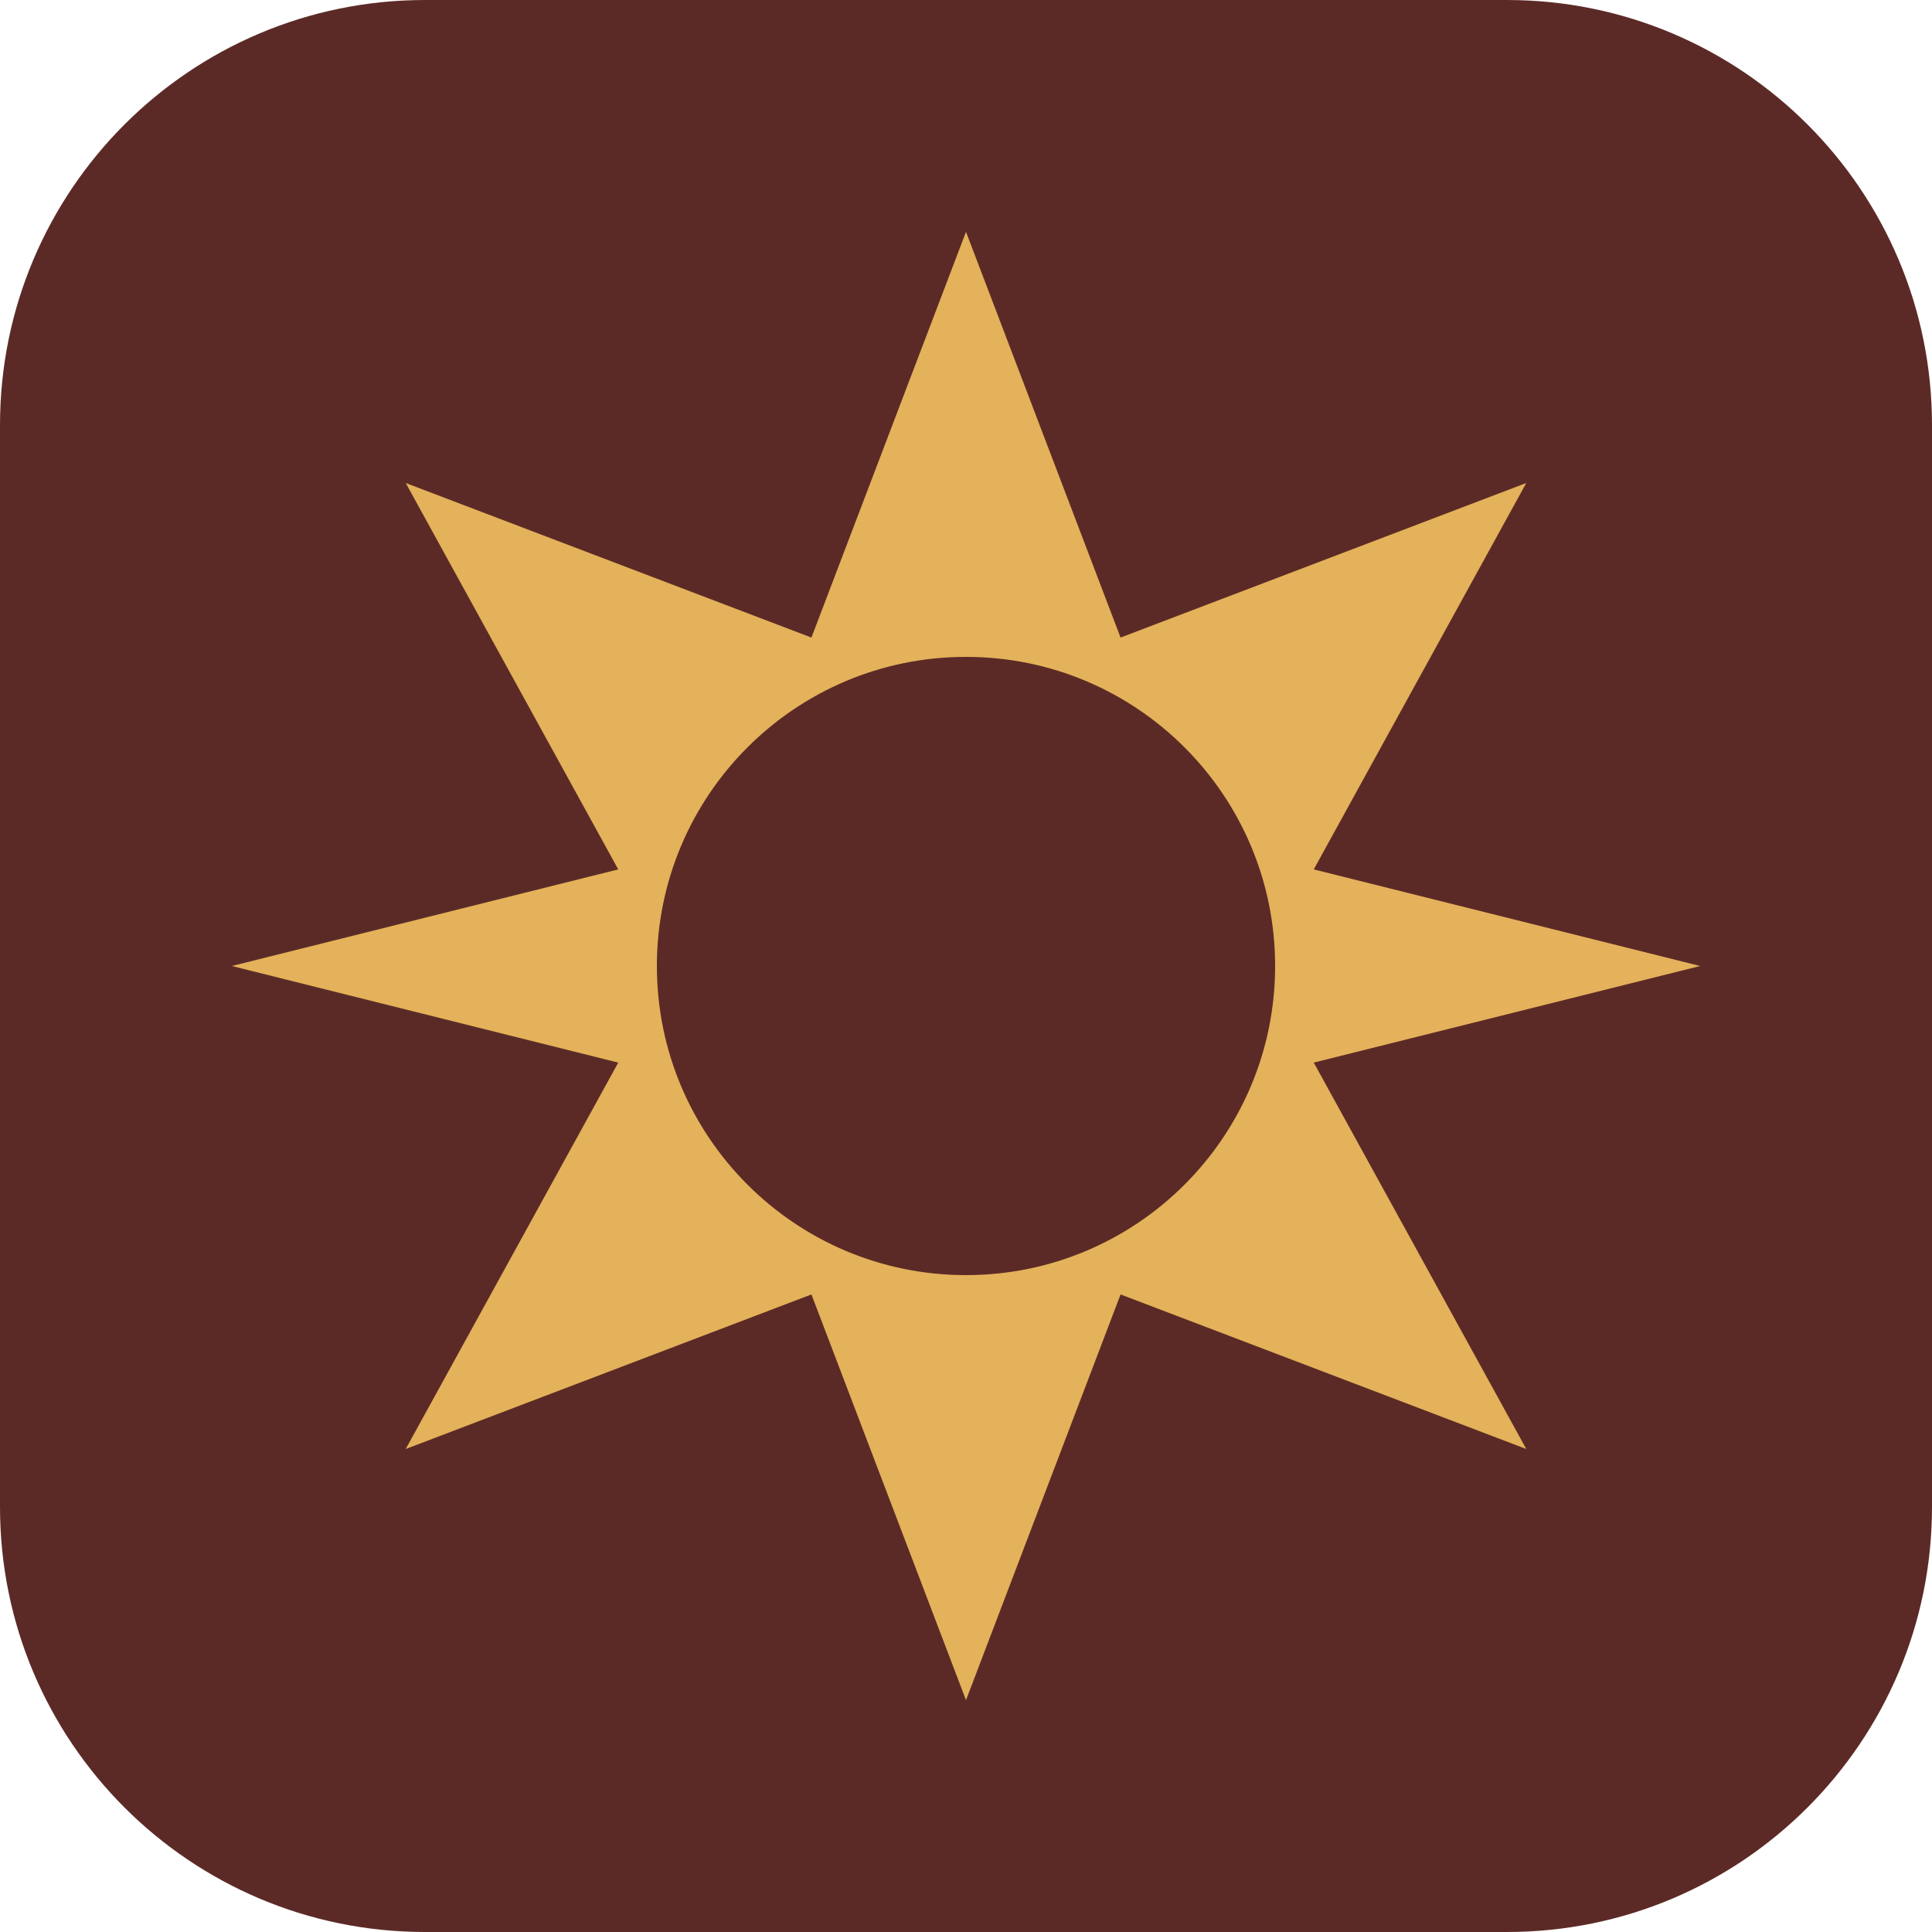
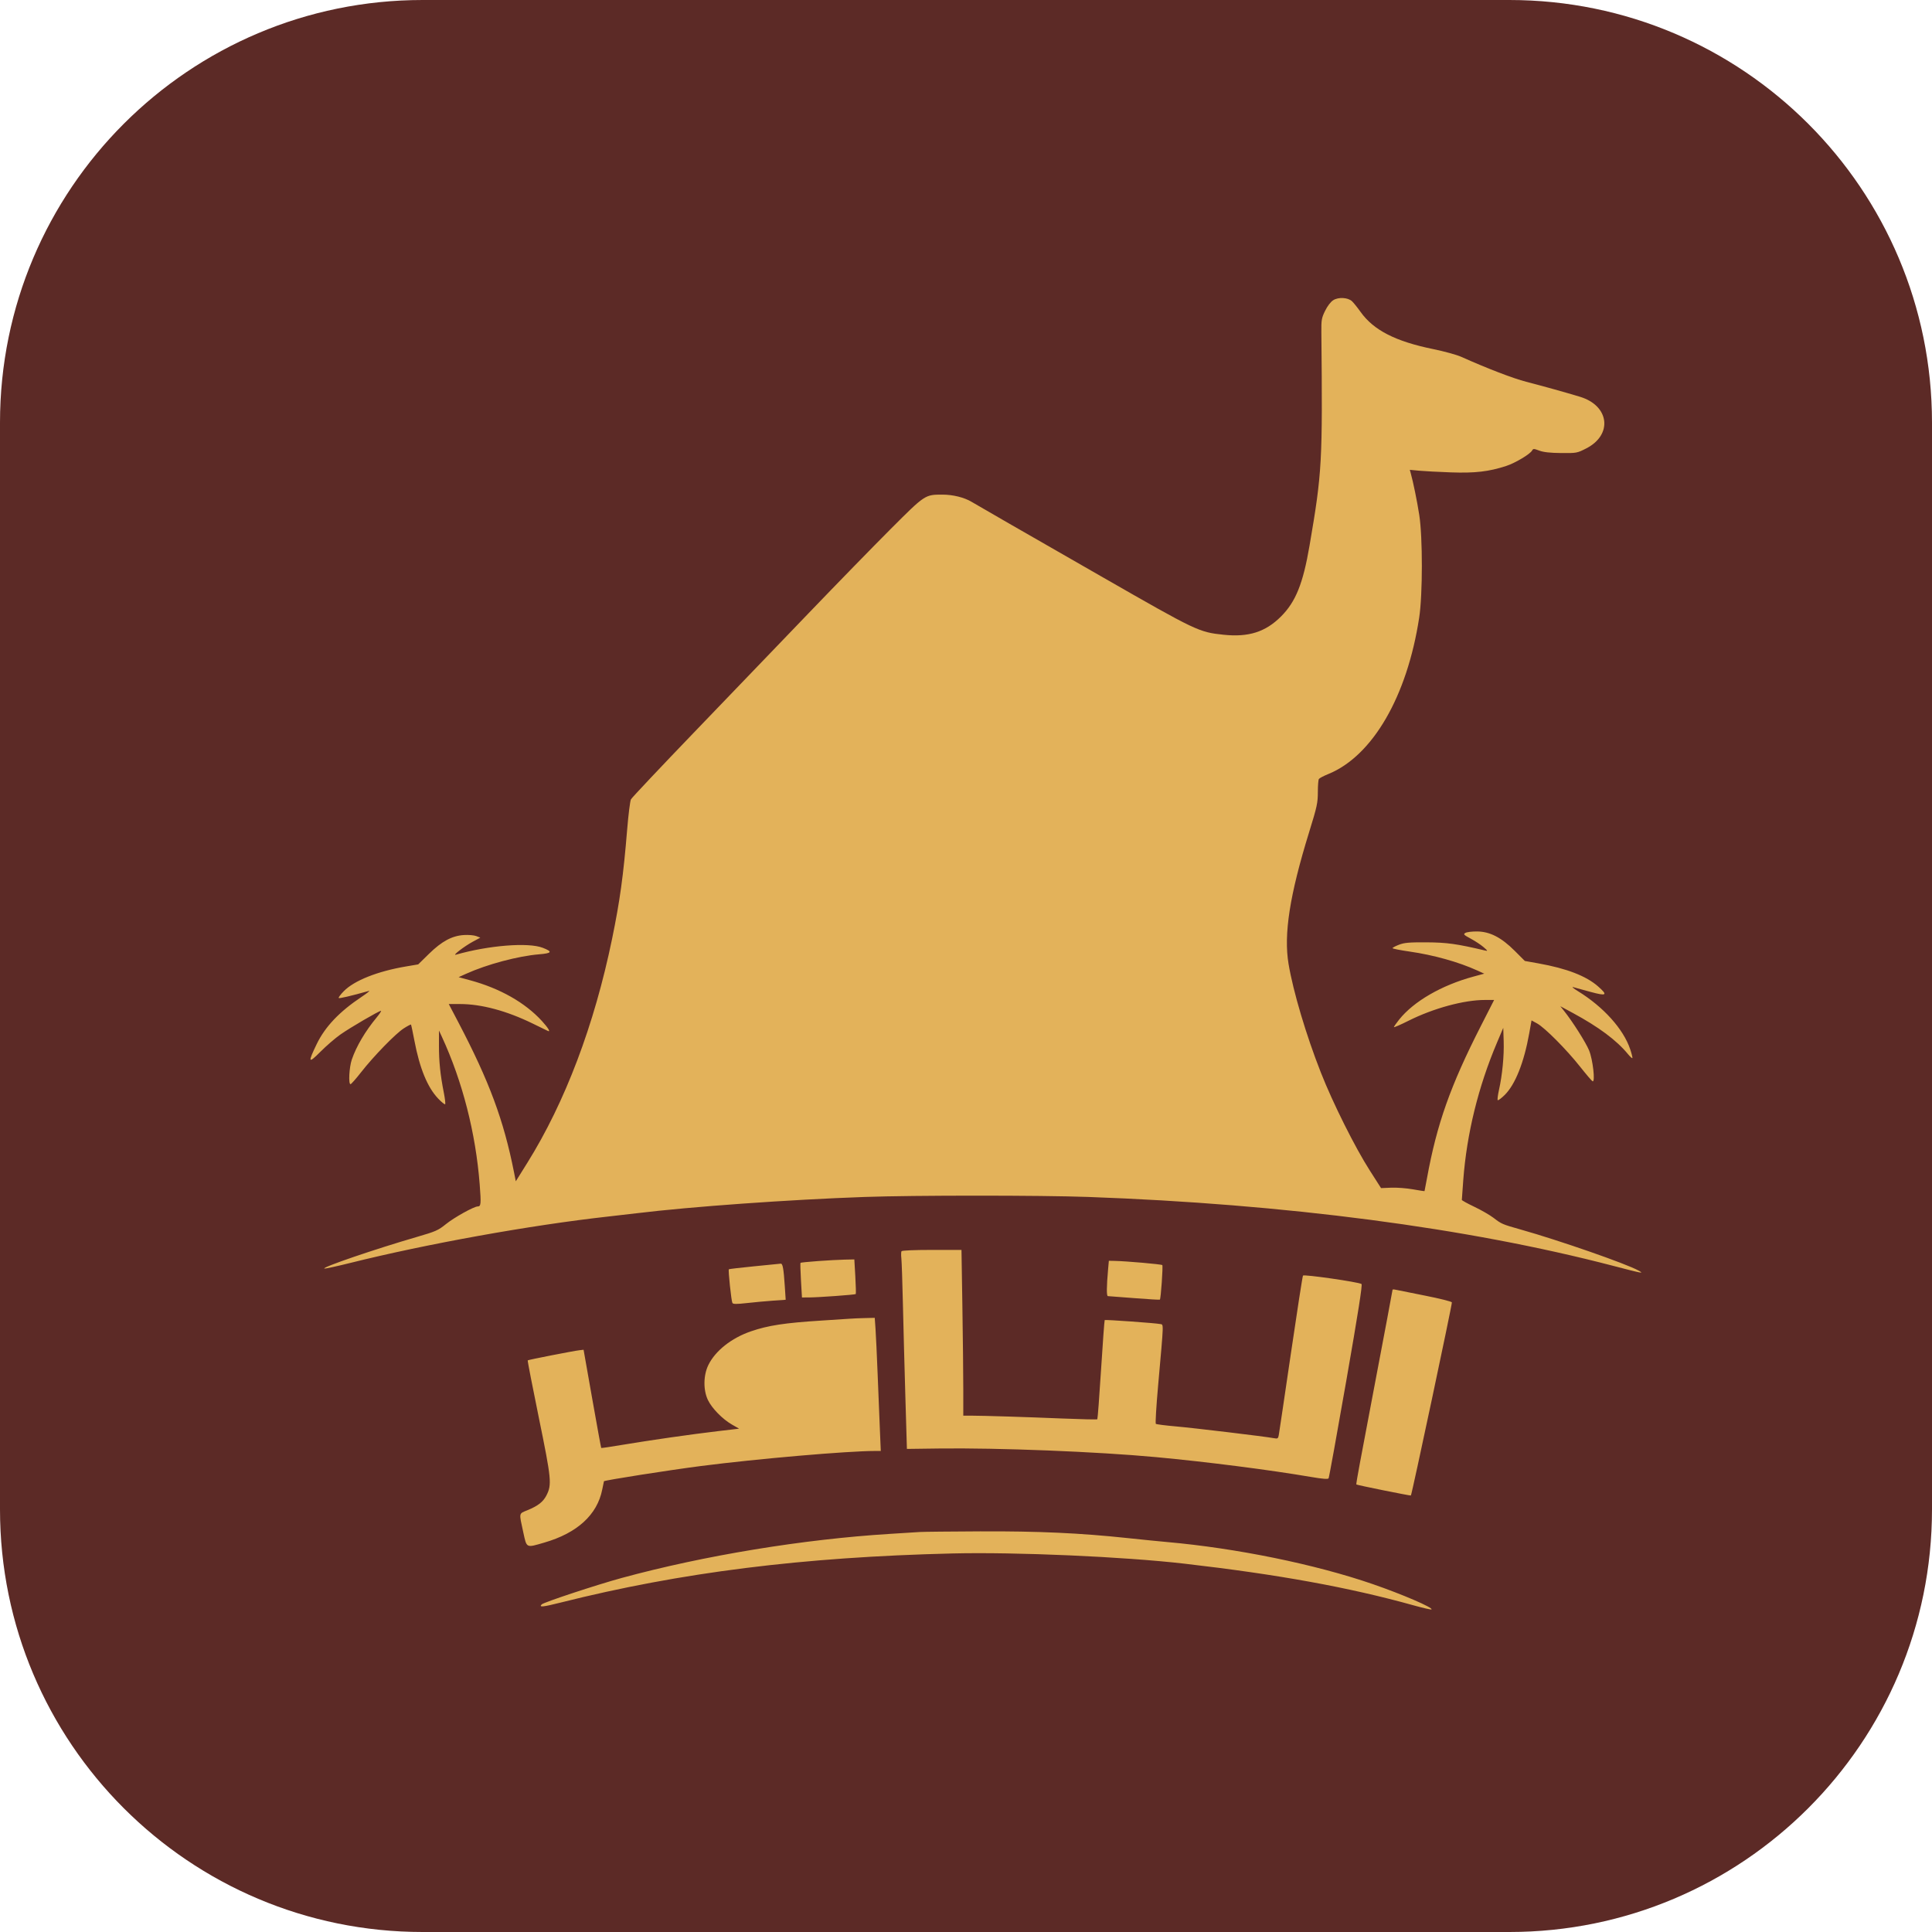
- <svg xmlns="http://www.w3.org/2000/svg" viewBox="0 0 100 100">
-   <rect width="100" height="100" rx="22" fill="#5C2A26" />
-   <path d="M50 12 L58 33 L79 25 L68 45 L88 50 L68 55 L79 75 L58 67 L50 88 L42 67 L21 75 L32 55 L12 50 L32 45 L21 25 L42 33 Z" fill="#E3B25A" />
-   <circle cx="50" cy="50" r="16" fill="#5C2A26" />
+ <svg xmlns="http://www.w3.org/2000/svg" viewBox="0 0 512 512" role="img" aria-label="Al Naqer app icon">
+   <rect width="512" height="512" rx="112" fill="#5C2A26" />
+   <svg x="76" y="76" width="360" height="360" viewBox="280 280 1000 1000">
+     <path fill="#E3B25A" d="M 1050.365 289.861 C 1048.466 291.054, 1046.100 294.132, 1044.365 297.665 C 1041.761 302.968, 1041.509 304.412, 1041.597 313.500 C 1042.530 409.587, 1042.147 416.486, 1032.898 470.500 C 1028.088 498.588, 1022.709 511.924, 1011.808 522.792 C 1000.420 534.145, 987.953 538.085, 969.557 536.144 C 951.414 534.231, 949.795 533.461, 880.893 493.969 C 817.991 457.917, 790.729 442.238, 784 438.245 C 778.587 435.033, 770.324 433, 762.685 433 C 749.782 433, 749.967 432.877, 724.441 458.423 C 711.758 471.115, 684.308 499.283, 663.441 521.017 C 642.573 542.751, 605.025 581.821, 580 607.837 C 554.975 633.854, 533.985 656.122, 533.355 657.320 C 532.726 658.519, 531.473 668.500, 530.572 679.500 C 527.785 713.504, 525.228 732.040, 519.469 760 C 506.376 823.554, 484.880 880.334, 457.007 924.991 L 448.587 938.482 447.306 931.991 C 439.729 893.586, 429.067 864.865, 406.193 821.250 L 399.244 808 407.512 808 C 423.241 808, 441.806 812.981, 461 822.351 C 466.775 825.170, 471.838 827.632, 472.250 827.822 C 474.402 828.812, 472.417 825.524, 467.842 820.517 C 455.465 806.975, 436.978 796.480, 415 790.518 L 406.500 788.213 412.075 785.696 C 427.490 778.739, 450.289 772.666, 465.784 771.389 C 475.246 770.610, 475.865 769.482, 468.417 766.596 C 457.776 762.473, 428.688 764.785, 404.500 771.675 C 401.502 772.529, 410.700 765.466, 416.990 762.085 L 422.480 759.133 419.490 757.980 C 417.845 757.346, 413.778 756.994, 410.450 757.198 C 401.630 757.739, 394.123 761.777, 384.623 771.089 L 376.746 778.811 367.623 780.359 C 346.779 783.895, 329.645 790.711, 321.990 798.511 C 319.589 800.957, 317.895 803.229, 318.226 803.559 C 318.717 804.050, 327.228 802.051, 340.500 798.326 C 341.600 798.018, 339.125 800.015, 335 802.766 C 318.732 813.613, 308.201 824.702, 302.015 837.500 C 295.377 851.234, 295.809 852.134, 304.735 843.158 C 309.006 838.864, 315.603 833.160, 319.395 830.484 C 326.495 825.473, 347.843 813.013, 349.343 813.005 C 349.807 813.002, 348.419 815.138, 346.258 817.750 C 337.740 828.051, 331.266 839.007, 327.877 848.858 C 325.935 854.503, 325.274 867, 326.917 867 C 327.421 867, 330.899 863.074, 334.646 858.276 C 343.907 846.417, 360.054 829.815, 366.107 825.931 C 368.840 824.178, 371.235 822.913, 371.429 823.121 C 371.623 823.330, 372.762 828.675, 373.960 835 C 377.814 855.349, 383.598 869.414, 391.506 877.667 C 393.971 880.240, 396.253 882.080, 396.577 881.756 C 396.901 881.432, 396.470 877.642, 395.620 873.334 C 393.014 860.127, 391.999 850.351, 392.022 838.678 L 392.044 827.500 394.125 832 C 409.325 864.859, 419.090 902.949, 422.008 940.758 C 423.119 955.166, 422.956 957, 420.557 957 C 417.814 957, 403.261 965.087, 397.216 969.970 C 391.462 974.619, 389.652 975.418, 375.716 979.463 C 345.152 988.335, 305.332 1001.944, 307.662 1002.721 C 308.260 1002.920, 316.793 1001.073, 326.625 998.616 C 382.529 984.643, 459.538 970.776, 516.290 964.462 C 523.556 963.653, 533.100 962.552, 537.500 962.015 C 577.340 957.151, 649.647 951.985, 705.500 950.014 C 741.620 948.739, 834.664 948.737, 870 950.011 C 1015.557 955.256, 1149.162 972.770, 1255.897 1000.599 C 1278.342 1006.451, 1279.557 1006.676, 1275 1004.150 C 1265.970 999.143, 1216.811 982.032, 1188.500 974.041 C 1174.763 970.164, 1174.241 969.940, 1168.341 965.403 C 1165.679 963.355, 1159.338 959.698, 1154.250 957.276 C 1149.162 954.854, 1145.002 952.564, 1145.004 952.186 C 1145.006 951.809, 1145.483 945.200, 1146.064 937.500 C 1148.633 903.423, 1157.064 869.063, 1170.845 836.503 L 1175.500 825.505 1175.815 835.503 C 1176.154 846.233, 1174.783 860.319, 1172.329 871.320 C 1171.492 875.072, 1171.085 878.419, 1171.425 878.758 C 1171.764 879.098, 1174.043 877.411, 1176.489 875.010 C 1184.282 867.362, 1190.772 851.087, 1194.621 829.542 L 1196.316 820.050 1200.385 822.275 C 1206.018 825.355, 1222 841.412, 1231.962 854 C 1236.533 859.775, 1240.720 864.670, 1241.268 864.877 C 1243.360 865.670, 1241.437 848.811, 1238.672 842.122 C 1236.220 836.190, 1226.603 821.014, 1220.251 813.052 L 1217.500 809.604 1226.500 814.462 C 1245.759 824.858, 1258.918 834.665, 1267.308 844.876 C 1268.834 846.732, 1270.286 848.048, 1270.534 847.799 C 1270.783 847.551, 1270.052 844.581, 1268.910 841.201 C 1263.897 826.355, 1249.250 810.087, 1230.500 798.539 C 1227.200 796.506, 1225.625 795.170, 1227 795.569 C 1228.375 795.968, 1234.112 797.542, 1239.750 799.067 C 1251.676 802.294, 1252.698 801.545, 1245.284 795.019 C 1236.579 787.356, 1222.158 781.786, 1201.443 778.086 L 1191.386 776.290 1183.912 768.815 C 1174.053 758.956, 1165.613 754.627, 1156.132 754.568 C 1152.485 754.545, 1148.650 755.023, 1147.611 755.630 C 1145.927 756.615, 1146.360 757.078, 1151.611 759.902 C 1154.850 761.644, 1159.075 764.441, 1161 766.118 C 1164.213 768.916, 1164.295 769.117, 1162 768.574 C 1141.401 763.699, 1133.917 762.656, 1119 762.579 C 1106.232 762.514, 1102.663 762.823, 1098.750 764.333 C 1096.138 765.341, 1094 766.481, 1094 766.867 C 1094 767.252, 1099.647 768.378, 1106.548 769.369 C 1124.208 771.904, 1142.570 777.037, 1156.300 783.276 L 1161.500 785.640 1153.500 787.811 C 1130.127 794.154, 1109.640 806.003, 1098.913 819.381 C 1096.761 822.065, 1095 824.584, 1095 824.978 C 1095 825.373, 1099.811 823.283, 1105.691 820.336 C 1124.069 811.124, 1146.560 805, 1162.016 805 L 1168.771 805 1158.960 824.250 C 1136.605 868.114, 1126.628 896.287, 1119.388 936 C 1118.435 941.225, 1117.603 945.593, 1117.539 945.706 C 1117.474 945.819, 1113.614 945.230, 1108.961 944.398 C 1104.307 943.565, 1097.134 943.022, 1093.020 943.192 L 1085.541 943.500 1077.226 930.500 C 1066.328 913.460, 1050.113 881.005, 1041.253 858.496 C 1030.416 830.966, 1020.874 798.902, 1017.448 778.500 C 1013.773 756.615, 1018.264 727.832, 1032.583 681.500 C 1038.491 662.384, 1038.999 660.018, 1039.015 651.532 C 1039.024 647.114, 1039.361 642.985, 1039.765 642.356 C 1040.169 641.727, 1043.258 640.093, 1046.630 638.725 C 1079.244 625.491, 1104.741 581.635, 1113.617 523.500 C 1116.200 506.583, 1116.227 464.447, 1113.666 448 C 1112.070 437.749, 1109.216 423.767, 1107.363 417.124 L 1106.701 414.748 1113.600 415.397 C 1117.395 415.753, 1127.925 416.309, 1137 416.631 C 1154.698 417.260, 1164.888 416.074, 1177.690 411.897 C 1184.285 409.745, 1195.212 403.230, 1196.707 400.560 C 1197.533 399.083, 1197.975 399.088, 1202.054 400.612 C 1205.169 401.777, 1209.973 402.308, 1218.097 402.387 C 1229.476 402.498, 1229.822 402.434, 1236.555 399 C 1256.209 388.974, 1253.684 367.580, 1232.069 360.999 C 1221.881 357.896, 1204.613 353.077, 1192.412 349.932 C 1182.714 347.432, 1163.831 340.180, 1144.500 331.533 C 1141.200 330.057, 1131.975 327.518, 1124 325.891 C 1096.189 320.217, 1080.084 311.984, 1070.484 298.529 C 1068.089 295.173, 1065.218 291.602, 1064.105 290.595 C 1061.053 287.833, 1054.176 287.466, 1050.365 289.861 M 891.684 672.563 C 889.036 673.286, 886.431 674.023, 885.896 674.201 C 885.361 674.380, 888.991 680.267, 893.963 687.284 C 902.690 699.600, 902.925 700.074, 900.751 700.968 C 899.513 701.477, 879.825 707.960, 857 715.374 C 819.784 727.463, 812.352 729.527, 785 735.376 C 768.225 738.963, 747.525 743.452, 739 745.352 C 730.475 747.252, 718.550 749.497, 712.500 750.341 C 690.751 753.375, 682.949 754.282, 682.496 753.830 C 682.243 753.576, 683.603 750.099, 685.518 746.103 C 687.433 742.107, 689 738.528, 689 738.149 C 689 737.771, 686.380 736.021, 683.177 734.260 L 677.354 731.059 673.192 738.780 C 670.903 743.026, 668.588 747.175, 668.047 748 C 667.245 749.223, 665.674 748.121, 659.538 742.031 L 652.013 734.563 646.959 739.531 L 641.904 744.500 650.917 753 L 659.929 761.500 653.382 776 C 649.781 783.975, 641.963 801.792, 636.008 815.593 C 621.179 849.960, 595.805 896.806, 575.753 926.838 L 566.847 940.176 573.674 939.476 C 577.428 939.091, 580.798 938.489, 581.163 938.138 C 584.329 935.091, 620.338 868.379, 638.991 831 C 651.436 806.062, 660.125 789.791, 660.693 790.359 C 660.950 790.617, 654.196 807.179, 645.684 827.164 C 637.172 847.149, 627.953 868.900, 625.196 875.500 C 622.440 882.100, 615.193 898.216, 609.092 911.313 C 602.992 924.411, 598 935.386, 598 935.702 C 598 936.019, 600.587 936.018, 603.750 935.701 C 606.913 935.383, 618.275 934.229, 629 933.135 C 639.725 932.041, 651.650 930.897, 655.500 930.593 C 659.350 930.288, 668.125 929.579, 675 929.016 C 732.061 924.343, 837.598 923.541, 897.649 927.323 L 902.797 927.648 903.879 918.574 C 904.474 913.583, 905.433 904.100, 906.011 897.500 C 907.538 880.047, 912.802 825.786, 914.549 809.500 C 915.375 801.800, 916.732 788.525, 917.566 780 C 918.400 771.475, 919.713 758.200, 920.483 750.500 C 921.254 742.800, 922.396 731.326, 923.022 725.003 C 924.101 714.109, 924.496 712.113, 925.380 713.083 C 925.589 713.312, 928.468 719.350, 931.778 726.500 C 935.088 733.650, 940.149 744.450, 943.025 750.500 C 945.901 756.550, 951.061 767.575, 954.492 775 C 957.923 782.425, 974.107 817.300, 990.456 852.500 C 1006.806 887.700, 1022.452 921.450, 1025.226 927.500 C 1027.999 933.550, 1030.771 939.041, 1031.384 939.701 C 1031.998 940.362, 1037.433 941.632, 1043.463 942.524 C 1049.493 943.416, 1054.780 944.364, 1055.213 944.632 C 1055.646 944.899, 1056 944.855, 1056 944.533 C 1056 944.211, 1045.594 924.947, 1032.876 901.724 C 1011.302 862.332, 990.351 824.027, 944.639 740.403 L 926 706.306 926 691.278 L 926 676.250 922.875 675.625 C 916.244 674.299, 915.001 674.713, 914.991 678.250 C 914.978 683.314, 913.788 692.002, 913.111 691.984 C 912.775 691.976, 910.047 687.251, 907.049 681.484 C 900.980 669.812, 901.230 669.957, 891.684 672.563 M 929.024 763 C 928.856 763.457, 928.085 777.622, 925.047 836 C 924.106 854.100, 922.243 886.999, 920.425 917.636 C 920.094 923.211, 920.211 928.012, 920.684 928.305 C 921.634 928.892, 962.109 932.277, 962.449 931.798 C 962.565 931.634, 957.812 906.975, 951.887 877 C 945.962 847.025, 938.815 810.575, 936.005 796 C 930.778 768.892, 929.346 762.120, 929.024 763 M 559.158 772.500 C 557.095 786.344, 546.896 823.133, 538.505 847 C 531.502 866.922, 511.033 913.181, 497.202 940.347 C 493.515 947.588, 492.951 949.369, 494.098 950.152 C 495.672 951.227, 507.916 950.484, 509.162 949.238 C 509.901 948.499, 520.046 920.686, 538.496 868.815 C 546.879 845.246, 557.173 808.311, 559.502 793.442 C 560.398 787.720, 560.953 779.098, 560.789 773.442 L 560.500 763.500 559.158 772.500 M 732.525 989.959 C 732.199 990.486, 732.150 992.849, 732.415 995.209 C 732.681 997.569, 733.196 1012.775, 733.561 1029 C 733.926 1045.225, 734.736 1075.825, 735.362 1097 L 736.500 1135.500 759.711 1135.196 C 803.802 1134.619, 876.591 1137.503, 920 1141.548 C 957.622 1145.053, 1003.032 1150.861, 1033.873 1156.112 C 1042.579 1157.595, 1046.446 1157.896, 1046.919 1157.130 C 1047.289 1156.532, 1053.144 1124.259, 1059.930 1085.413 C 1068.641 1035.547, 1071.939 1014.580, 1071.147 1014.091 C 1068.738 1012.602, 1028.712 1006.848, 1028.064 1007.897 C 1027.708 1008.473, 1023.671 1034.495, 1019.094 1065.722 C 1014.517 1096.950, 1010.534 1123.776, 1010.244 1125.335 C 1009.764 1127.915, 1009.428 1128.115, 1006.513 1127.568 C 1000.012 1126.349, 948.052 1120.112, 934.500 1118.924 C 926.800 1118.250, 920.157 1117.401, 919.739 1117.038 C 919.320 1116.674, 920.074 1104.030, 921.415 1088.939 C 925.714 1040.536, 925.598 1044.179, 922.864 1043.560 C 919.880 1042.885, 882.639 1040.221, 882.104 1040.645 C 881.886 1040.818, 880.681 1057.210, 879.427 1077.073 C 878.173 1096.935, 876.930 1113.403, 876.665 1113.668 C 876.401 1113.933, 864.780 1113.680, 850.842 1113.105 C 823.566 1111.982, 793.032 1111.028, 783.750 1111.011 L 778 1111 777.999 1091.250 C 777.998 1080.388, 777.700 1052.938, 777.336 1030.250 L 776.675 989 754.896 989 C 742.078 989, 732.874 989.395, 732.525 989.959 M 671.019 997.208 C 664.154 997.715, 658.370 998.297, 658.165 998.502 C 657.959 998.707, 658.117 1004.528, 658.516 1011.438 L 659.241 1024 664.370 1023.990 C 671.207 1023.977, 698.317 1022.016, 698.836 1021.497 C 699.061 1021.272, 698.920 1015.443, 698.522 1008.544 L 697.799 996 690.649 996.144 C 686.717 996.223, 677.884 996.702, 671.019 997.208 M 884.601 1003.250 C 883.452 1016.131, 883.400 1023, 884.453 1023.021 C 885.029 1023.032, 893.796 1023.698, 903.936 1024.501 C 914.076 1025.304, 922.530 1025.803, 922.723 1025.610 C 923.451 1024.883, 925.131 1000.797, 924.498 1000.164 C 923.859 999.526, 897.858 997.246, 889.330 997.081 L 885.159 997 884.601 1003.250 M 624.143 1001.056 C 614.047 1002.060, 605.620 1003.047, 605.417 1003.250 C 604.824 1003.842, 607.257 1026.797, 608.047 1028.077 C 608.589 1028.953, 611.188 1028.967, 618.633 1028.133 C 624.060 1027.525, 632.722 1026.727, 637.882 1026.360 L 647.265 1025.693 646.600 1015.597 C 645.757 1002.806, 645.068 998.970, 643.639 999.116 C 643.012 999.180, 634.239 1000.053, 624.143 1001.056 M 1094 1018.345 C 1094 1018.655, 1092.220 1028.266, 1090.044 1039.704 C 1087.868 1051.142, 1083.116 1076.250, 1079.485 1095.500 C 1075.853 1114.750, 1071.567 1137.447, 1069.961 1145.937 C 1068.354 1154.427, 1067.172 1161.505, 1067.332 1161.666 C 1067.797 1162.130, 1107.237 1170.101, 1107.505 1169.785 C 1108.257 1168.899, 1138.042 1028.552, 1137.679 1027.606 C 1137.438 1026.979, 1128.525 1024.747, 1117.871 1022.646 C 1107.217 1020.546, 1097.487 1018.592, 1096.250 1018.305 C 1095.013 1018.018, 1094 1018.036, 1094 1018.345 M 694.500 1039.645 C 692.300 1039.815, 682.850 1040.434, 673.500 1041.020 C 646.577 1042.708, 634.244 1044.595, 621.600 1048.959 C 607.278 1053.902, 595.460 1063.272, 590.336 1073.745 C 586.636 1081.309, 586.504 1092.166, 590.023 1099.500 C 592.967 1105.635, 600.736 1113.567, 607.737 1117.587 L 612.974 1120.593 597.737 1122.375 C 578.453 1124.630, 546.263 1129.240, 526.787 1132.536 C 518.516 1133.936, 511.624 1134.950, 511.471 1134.791 C 511.319 1134.631, 508.336 1118.300, 504.841 1098.500 L 498.486 1062.500 495.493 1062.839 C 491.077 1063.339, 457.816 1069.851, 457.362 1070.304 C 457.149 1070.518, 460.837 1089.549, 465.559 1112.596 C 474.848 1157.937, 475.219 1161.731, 471.134 1169.738 C 468.706 1174.496, 464.933 1177.429, 457.108 1180.640 C 450.694 1183.272, 450.896 1182.201, 454.069 1196.750 C 456.686 1208.750, 455.968 1208.393, 469.589 1204.446 C 493.811 1197.427, 508.507 1183.989, 512.203 1165.481 C 512.860 1162.191, 513.434 1159.411, 513.480 1159.302 C 513.777 1158.589, 561.598 1151.078, 585 1148.069 C 626.479 1142.736, 692.858 1137, 713.095 1137 L 717.268 1137 716.606 1121.250 C 716.241 1112.588, 715.500 1094.250, 714.958 1080.500 C 714.416 1066.750, 713.714 1051.787, 713.397 1047.250 L 712.820 1039 705.660 1039.168 C 701.722 1039.261, 696.700 1039.475, 694.500 1039.645 M 655.500 1069.113 C 640.452 1071.291, 631 1077.110, 631 1084.195 C 631 1090.728, 639.696 1099.965, 651.868 1106.361 C 658.238 1109.709, 673.917 1115.417, 674.671 1114.663 C 674.867 1114.466, 674.346 1104.954, 673.514 1093.524 C 672.681 1082.094, 672 1071.675, 672 1070.371 C 672 1068.162, 671.641 1068.008, 666.750 1068.122 C 663.862 1068.189, 658.800 1068.635, 655.500 1069.113 M 746 1196.654 C 743.525 1196.822, 733.625 1197.445, 724 1198.040 C 660.071 1201.991, 587.235 1213.963, 526.500 1230.502 C 508.391 1235.433, 469.234 1248.366, 467.667 1249.933 C 465.382 1252.218, 468.371 1251.932, 481.627 1248.598 C 570.058 1226.353, 659.796 1215.104, 770 1212.450 C 816.857 1211.322, 896.099 1214.816, 941 1219.991 C 1009.868 1227.927, 1061.987 1237.407, 1109.325 1250.608 C 1116.378 1252.574, 1122.386 1253.947, 1122.676 1253.657 C 1123.987 1252.346, 1101.103 1242.491, 1079.252 1234.956 C 1037.113 1220.426, 979.066 1208.562, 928 1204.041 C 922.225 1203.530, 908.950 1202.199, 898.500 1201.084 C 864.046 1197.408, 833.034 1195.999, 790.500 1196.180 C 768.500 1196.273, 748.475 1196.487, 746 1196.654" />
+   </svg>
</svg>
